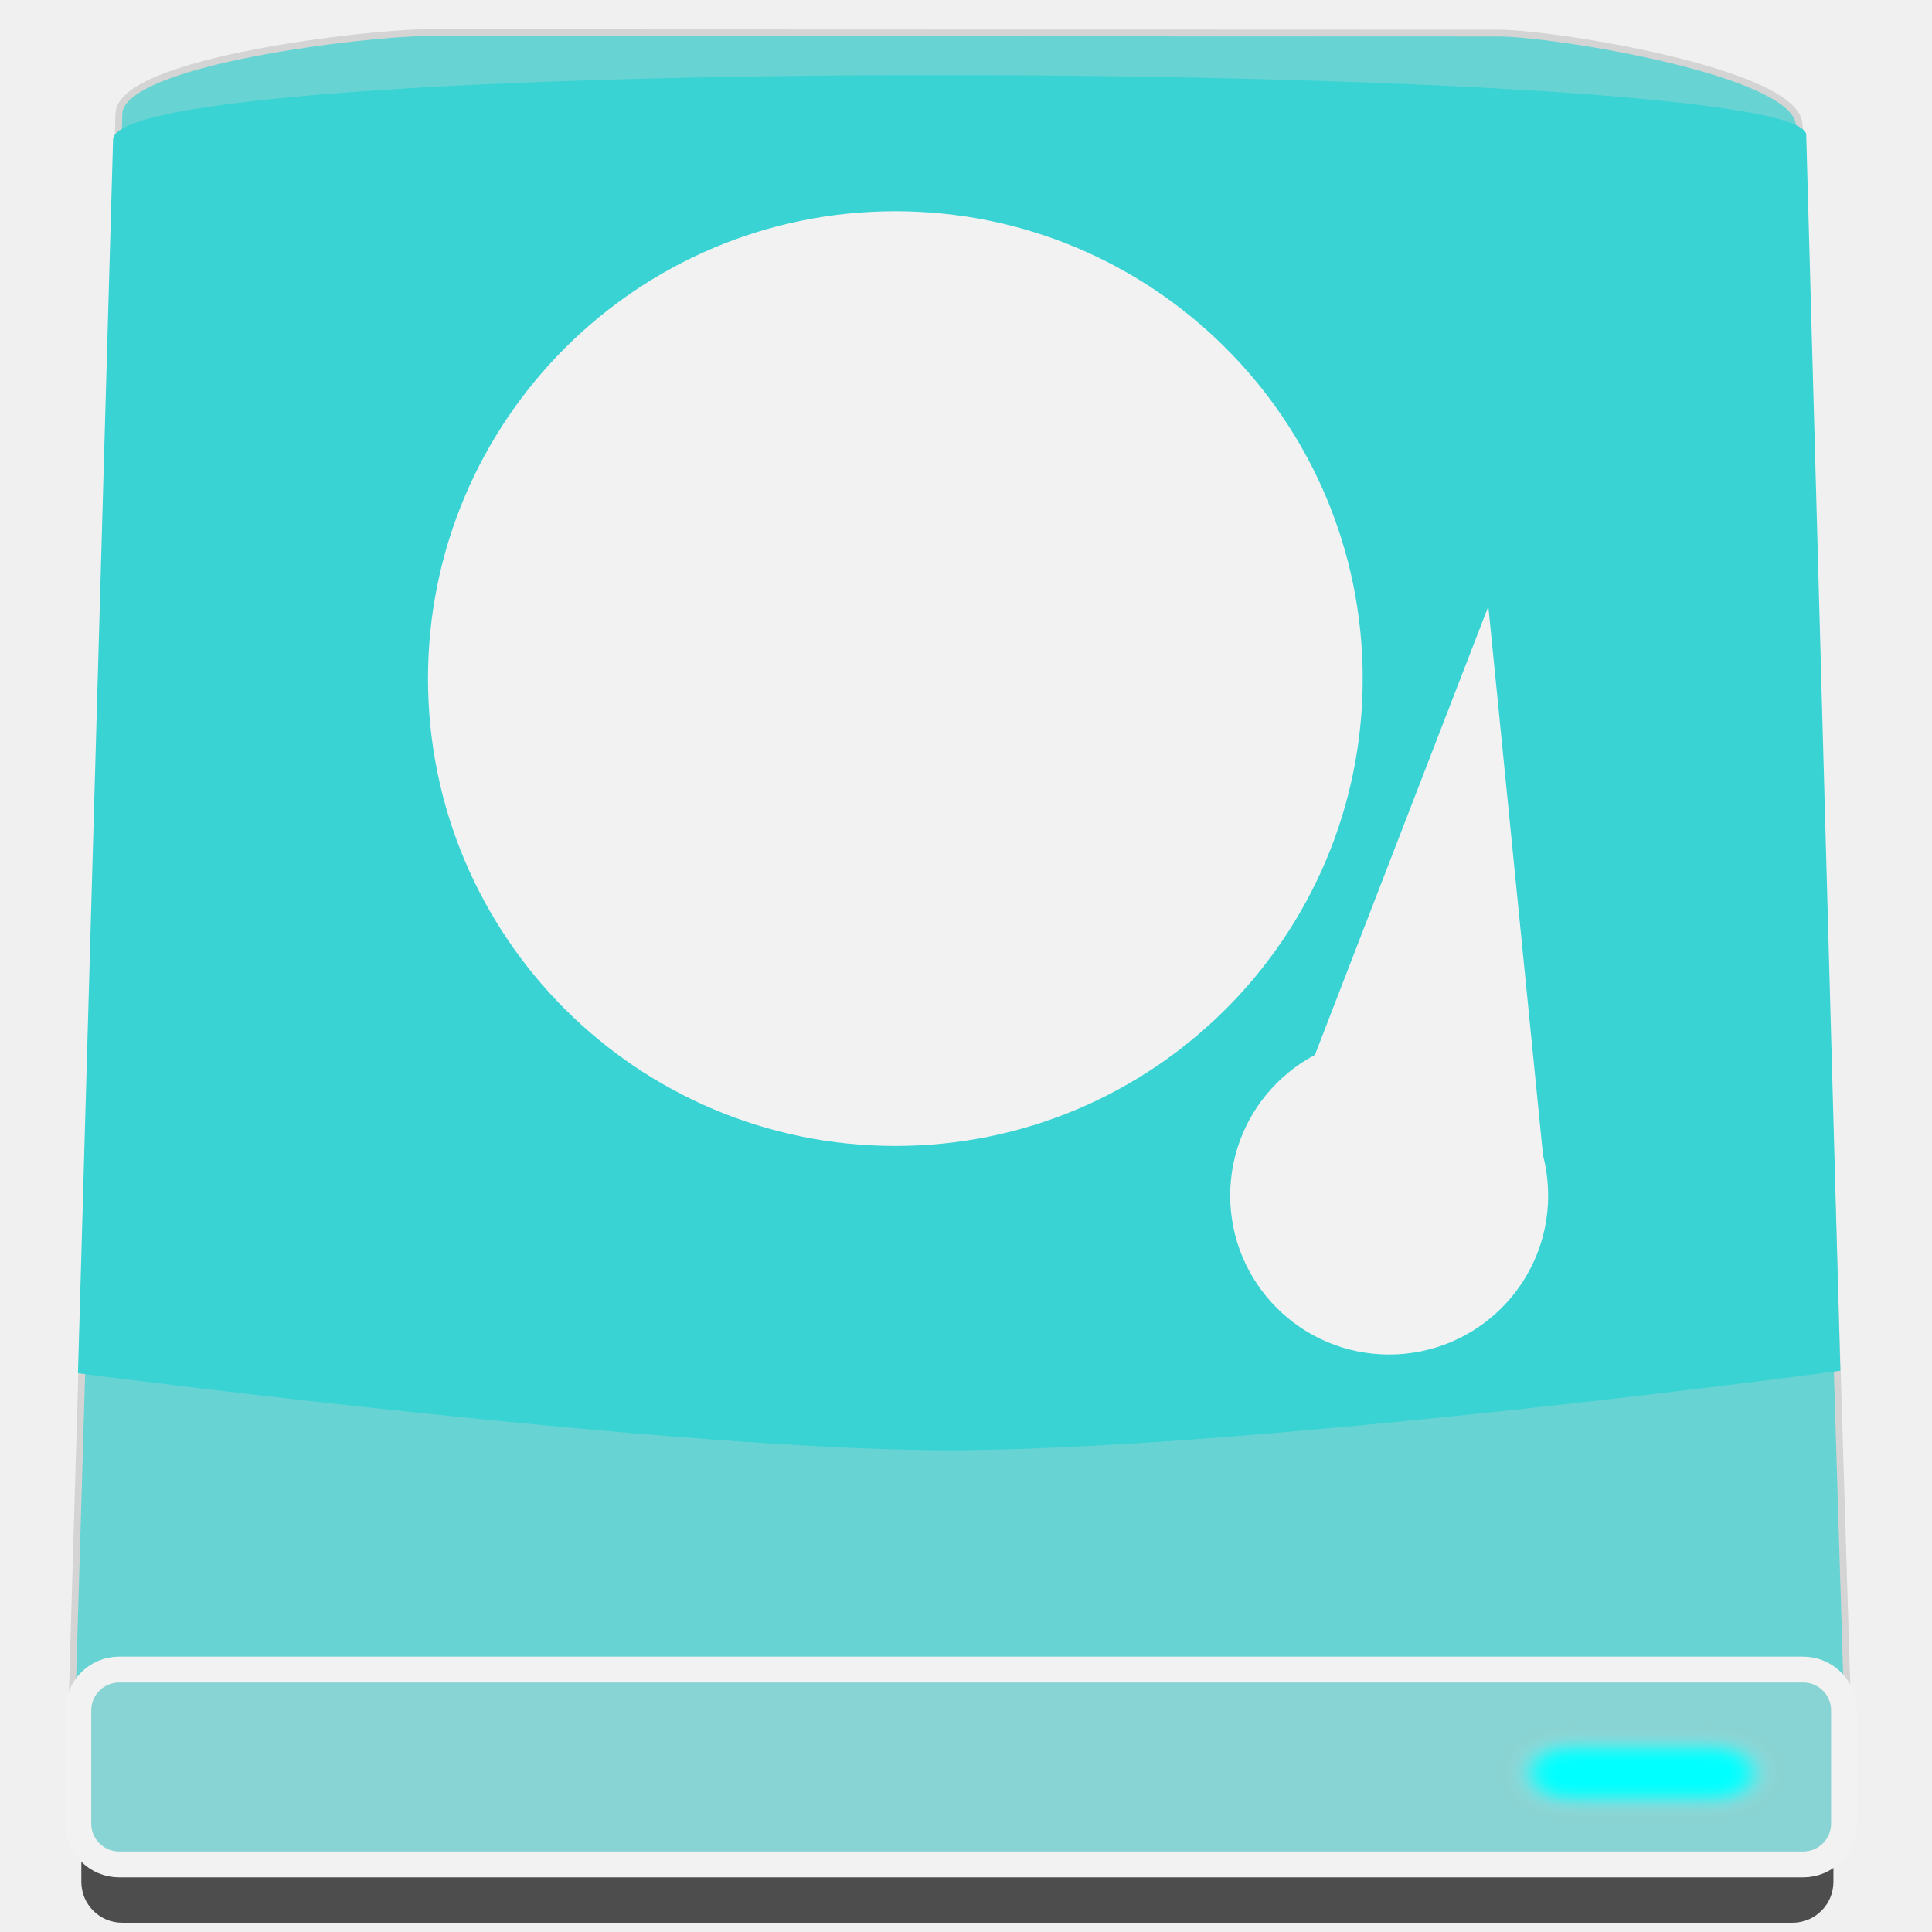
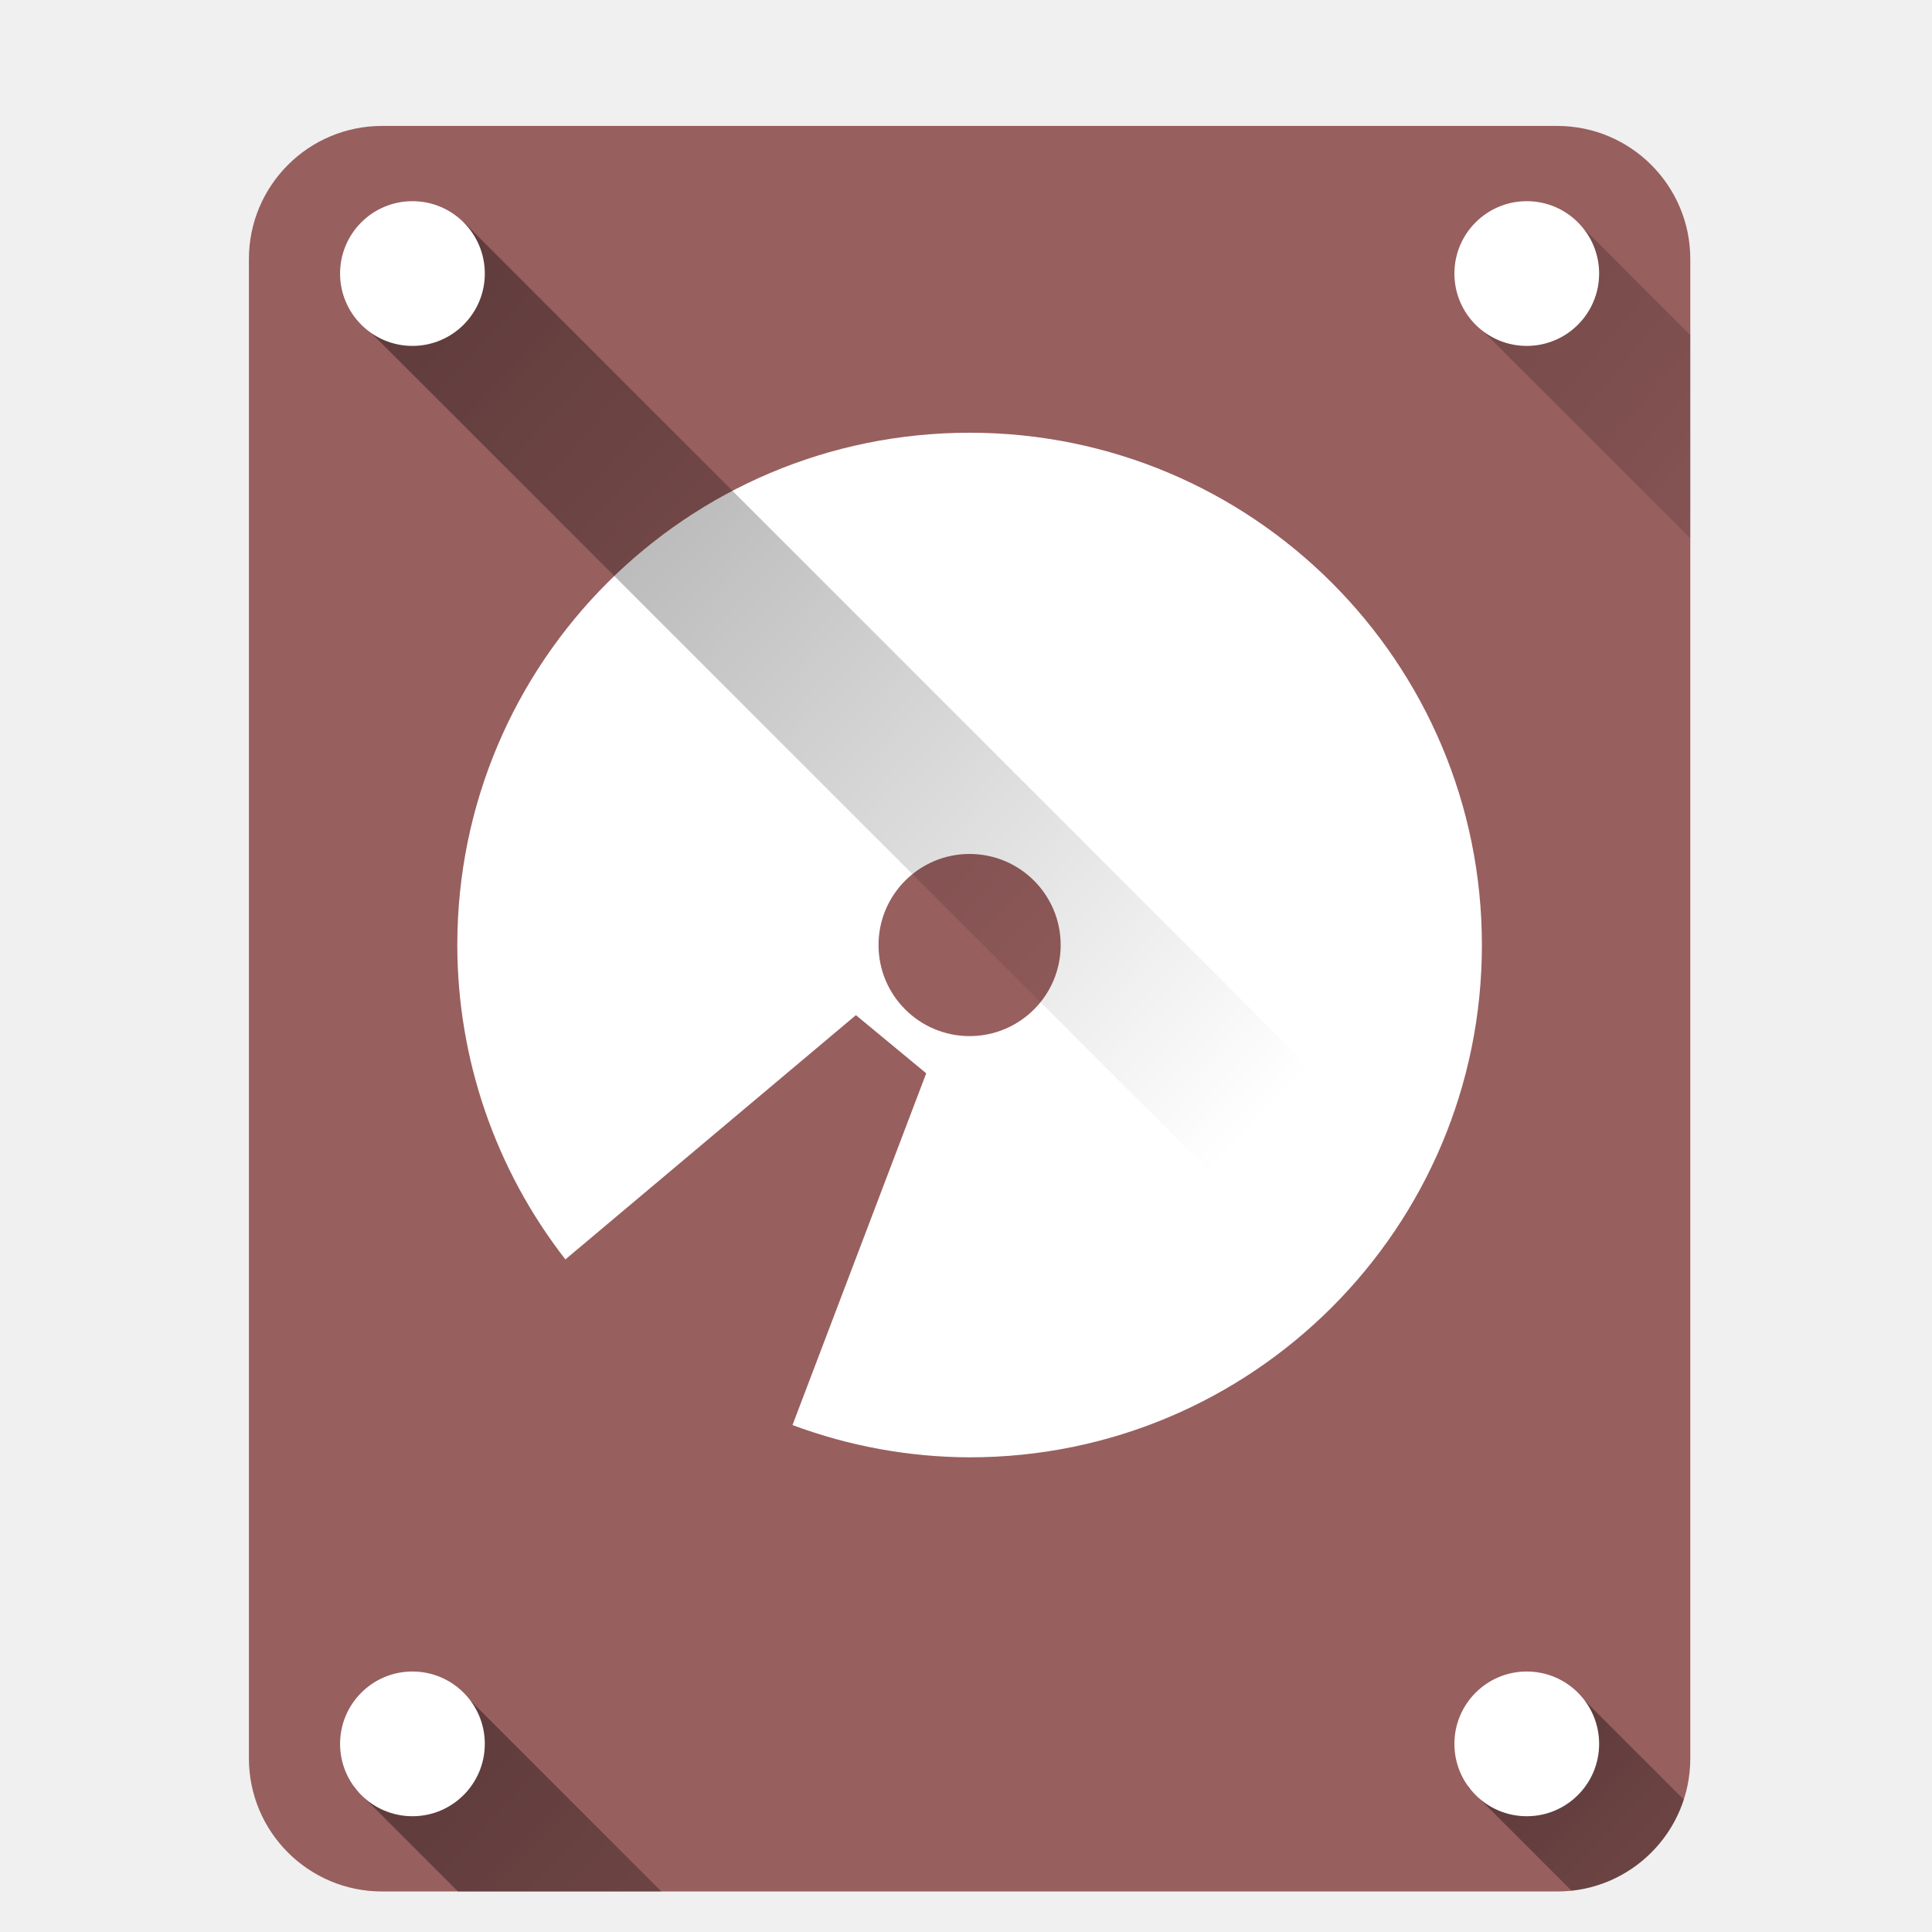
- <svg xmlns="http://www.w3.org/2000/svg" width="512" height="512" id="svg3392" version="1.1" viewBox="0 0 512 512">
-   <defs id="defs3394">
-     <filter style="color-interpolation-filters:sRGB" id="filter5903" x="-0.124" width="1.247" y="-0.33" height="1.66">
-       <feGaussianBlur stdDeviation="0.179" id="feGaussianBlur5905" />
-     </filter>
+ <svg xmlns="http://www.w3.org/2000/svg" xmlns:ns1="http://www.openswatchbook.org/uri/2009/osb" xmlns:xlink="http://www.w3.org/1999/xlink" width="512" height="512" id="svg2985" version="1.1" viewBox="0 0 512 512">
+   <defs id="defs2987">
+     <linearGradient id="linearGradient1036">
+       <stop style="stop-color:#000000;stop-opacity:1;" offset="0" id="stop1032" />
+       <stop style="stop-color:#000000;stop-opacity:0;" offset="1" id="stop1034" />
+     </linearGradient>
+     <linearGradient id="linearGradient5207" ns1:paint="solid">
+       <stop style="stop-color:#000015;stop-opacity:1;" offset="0" id="stop5209" />
+     </linearGradient>
+     <clipPath clipPathUnits="userSpaceOnUse" id="clipPath903">
+       <rect ry="19.956" y="-364.231" x="13.821" height="375.144" width="487.425" id="rect905" style="fill:#535d6c;fill-opacity:1;fill-rule:evenodd;stroke:none;stroke-width:19.392;stroke-linecap:butt;stroke-linejoin:round;stroke-miterlimit:4;stroke-dasharray:none;stroke-opacity:1" />
+     </clipPath>
+     <linearGradient xlink:href="#linearGradient1036" id="linearGradient1038" x1="-151.856" y1="-823.758" x2="545.647" y2="-242.649" gradientUnits="userSpaceOnUse" gradientTransform="translate(0,448)" />
+     <linearGradient xlink:href="#linearGradient1036" id="linearGradient1040" x1="-328.513" y1="-686.608" x2="291.48" y2="-105.27" gradientUnits="userSpaceOnUse" gradientTransform="translate(0,448)" />
+     <linearGradient xlink:href="#linearGradient1036" id="linearGradient1042" x1="-268.301" y1="-346.813" x2="332.702" y2="238.917" gradientUnits="userSpaceOnUse" gradientTransform="translate(0,448)" />
+     <linearGradient xlink:href="#linearGradient1036" id="linearGradient1044" x1="174.504" y1="-200.649" x2="535.657" y2="150.223" gradientUnits="userSpaceOnUse" gradientTransform="translate(0,448)" />
  </defs>
-   <g id="layer1" transform="translate(0,464)">
-     <g id="g3343" transform="matrix(17.19713,0,0,17.19713,-163.2969,-592.2348)">
-       <rect style="opacity:1;fill:#4d4d4d;fill-opacity:1;fill-rule:evenodd;stroke:none;stroke-width:0.3;stroke-miterlimit:4;stroke-dasharray:none;stroke-dashoffset:0;stroke-opacity:1" id="rect5731" width="27" height="3" x="10.749" y="34.086" ry="0.629" />
-       <path id="rect3406" d="m 16.046,7.961 16.555,0.006 c 0.831,3.129e-4 4.595,0.6 4.62,1.413 L 37.998,34.8 c 0.025,0.813 -0.669,1.469 -1.5,1.469 l -24.425,0 c -0.831,0 -1.524,-0.655 -1.5,-1.469 L 11.328,9.206 c 0.024,-0.813 3.887,-1.246 4.718,-1.245 z" style="opacity:1;fill:#68d3d3;fill-opacity:1;fill-rule:evenodd;stroke:#d4d4d4;stroke-width:0.105;stroke-miterlimit:4;stroke-dasharray:none;stroke-dashoffset:0;stroke-opacity:1" />
-       <path id="path3409" d="M 11.238,9.608 10.697,28.619 c 0,0 9.366,1.219 13.595,1.186 4.775,-0.038 13.564,-1.225 13.564,-1.225 L 37.33,9.535 c -0.032,-1.163 -26.052,-1.317 -26.092,0.073 z" style="opacity:1;fill:#39d3d3;fill-opacity:1;fill-rule:evenodd;stroke:none;stroke-width:1px;stroke-linecap:butt;stroke-linejoin:miter;stroke-opacity:1" />
-       <rect ry="0.629" y="33.185" x="10.703" height="3.003" width="27.209" id="rect3404" style="opacity:1;fill:#88d3d3;fill-opacity:1;fill-rule:evenodd;stroke:#f2f2f2;stroke-width:0.398;stroke-miterlimit:4;stroke-dasharray:none;stroke-dashoffset:0;stroke-opacity:1" />
-       <circle r="7.202" cy="17.914" cx="23.293" id="path4227" style="opacity:1;fill:#f2f2f2;fill-opacity:1;fill-rule:evenodd;stroke:none;stroke-width:0.108;stroke-miterlimit:4;stroke-dasharray:none;stroke-dashoffset:0;stroke-opacity:1" />
-       <circle r="2.45" cy="25.88" cx="30.903" id="path4229" style="opacity:1;fill:#f2f2f2;fill-opacity:1;fill-rule:evenodd;stroke:none;stroke-width:0.108;stroke-miterlimit:4;stroke-dasharray:none;stroke-dashoffset:0;stroke-opacity:1" />
-       <path id="path4231" d="M 33.331,25.833 32.431,16.801 28.965,25.766 Z" style="fill:#f2f2f2;fill-opacity:1;fill-rule:evenodd;stroke:none;stroke-width:1px;stroke-linecap:butt;stroke-linejoin:miter;stroke-opacity:1" />
-       <rect transform="matrix(1.037127,0,0,0.6966263,-1.291944,10.50774)" ry="0.629" y="34.189" x="33.059" height="1.305" width="3.48" id="rect5821" style="opacity:1;fill:#00ffff;fill-opacity:1;fill-rule:evenodd;stroke:#d4d4d4;stroke-width:0.108;stroke-miterlimit:4;stroke-dasharray:none;stroke-dashoffset:0;stroke-opacity:1;filter:url(#filter5903)" />
-     </g>
+   <g id="layer1" transform="translate(0,448)">
+     <text xml:space="preserve" style="font-style:normal;font-weight:normal;font-size:40px;line-height:1.25;font-family:sans-serif;letter-spacing:0px;word-spacing:0px;fill:#000000;fill-opacity:1;stroke:none" x="325.221" y="-140.03" id="text819">
+       <tspan id="tspan817" x="325.221" y="-104.64" style="letter-spacing:0px" />
+     </text>
+     <rect style="fill:#985f5f;fill-opacity:1" id="rect993" width="381.981" height="467.889" x="65.965" y="-414.627" ry="35.283" />
+     <path style="fill:#ffffff;fill-opacity:1" d="m 256.954,-333.322 a 135.765,135.765 0 0 0 -135.764,135.766 135.765,135.765 0 0 0 28.646,83.314 c 25.663,-21.578 51.326,-43.157 76.988,-64.734 6.211,5.137 12.422,10.275 18.633,15.412 -11.812,31.073 -23.624,62.147 -35.436,93.221 a 135.765,135.765 0 0 0 46.932,8.551 135.765,135.765 0 0 0 135.766,-135.766 135.765,135.765 0 0 0 -135.766,-135.764 z m 0.002,111.629 a 24.136,24.136 0 0 1 24.135,24.135 24.136,24.136 0 0 1 -24.135,24.137 24.136,24.136 0 0 1 -24.137,-24.137 24.136,24.136 0 0 1 24.137,-24.135 z" id="path1007" />
+     <path style="fill:url(#linearGradient1040);stroke:none;stroke-width:1px;stroke-linecap:butt;stroke-linejoin:miter;stroke-opacity:1;fill-opacity:1" d="M 123.109 59.068 L 94.889 84.742 L 447.945 437.799 L 447.945 383.904 L 123.109 59.068 z " transform="translate(0,-448)" id="path1022" />
+     <path style="fill:url(#linearGradient1042);stroke:none;stroke-width:1px;stroke-linecap:butt;stroke-linejoin:miter;stroke-opacity:1;fill-opacity:1" d="M 121.959 447.953 L 93.738 473.627 L 121.373 501.262 L 175.268 501.262 L 121.959 447.953 z " transform="translate(0,-448)" id="path1028" />
+     <path style="fill:url(#linearGradient1044);stroke:none;stroke-width:1px;stroke-linecap:butt;stroke-linejoin:miter;stroke-opacity:1;fill-opacity:1" d="M 417.266 447.953 L 389.045 473.627 L 416.473 501.055 C 430.501 499.561 442.017 489.913 446.225 476.912 L 417.266 447.953 z " transform="translate(0,-448)" id="path1030" />
+     <path style="fill:url(#linearGradient1038);stroke:none;stroke-width:1px;stroke-linecap:butt;stroke-linejoin:miter;stroke-opacity:1;fill-opacity:1" d="M 417.896 58.738 L 389.676 84.412 L 447.945 142.682 L 447.945 88.787 L 417.896 58.738 z " transform="translate(0,-448)" id="path1026" />
+     <path style="fill:#ffffff;fill-opacity:1;stroke-width:1.562" d="m 109.302,-394.685 a 19.176,19.176 0 0 0 -19.176,19.176 19.176,19.176 0 0 0 19.176,19.176 19.176,19.176 0 0 0 19.176,-19.176 19.176,19.176 0 0 0 -19.176,-19.176 z m 295.307,0 a 19.176,19.176 0 0 0 -19.176,19.176 19.176,19.176 0 0 0 19.176,19.176 19.176,19.176 0 0 0 19.176,-19.176 19.176,19.176 0 0 0 -19.176,-19.176 z M 109.302,-5.033 A 19.176,19.176 0 0 0 90.126,14.143 19.176,19.176 0 0 0 109.302,33.319 19.176,19.176 0 0 0 128.478,14.143 19.176,19.176 0 0 0 109.302,-5.033 Z m 295.307,0 a 19.176,19.176 0 0 0 -19.176,19.176 19.176,19.176 0 0 0 19.176,19.176 19.176,19.176 0 0 0 19.176,-19.176 19.176,19.176 0 0 0 -19.176,-19.176 z" id="path995" />
  </g>
</svg>
